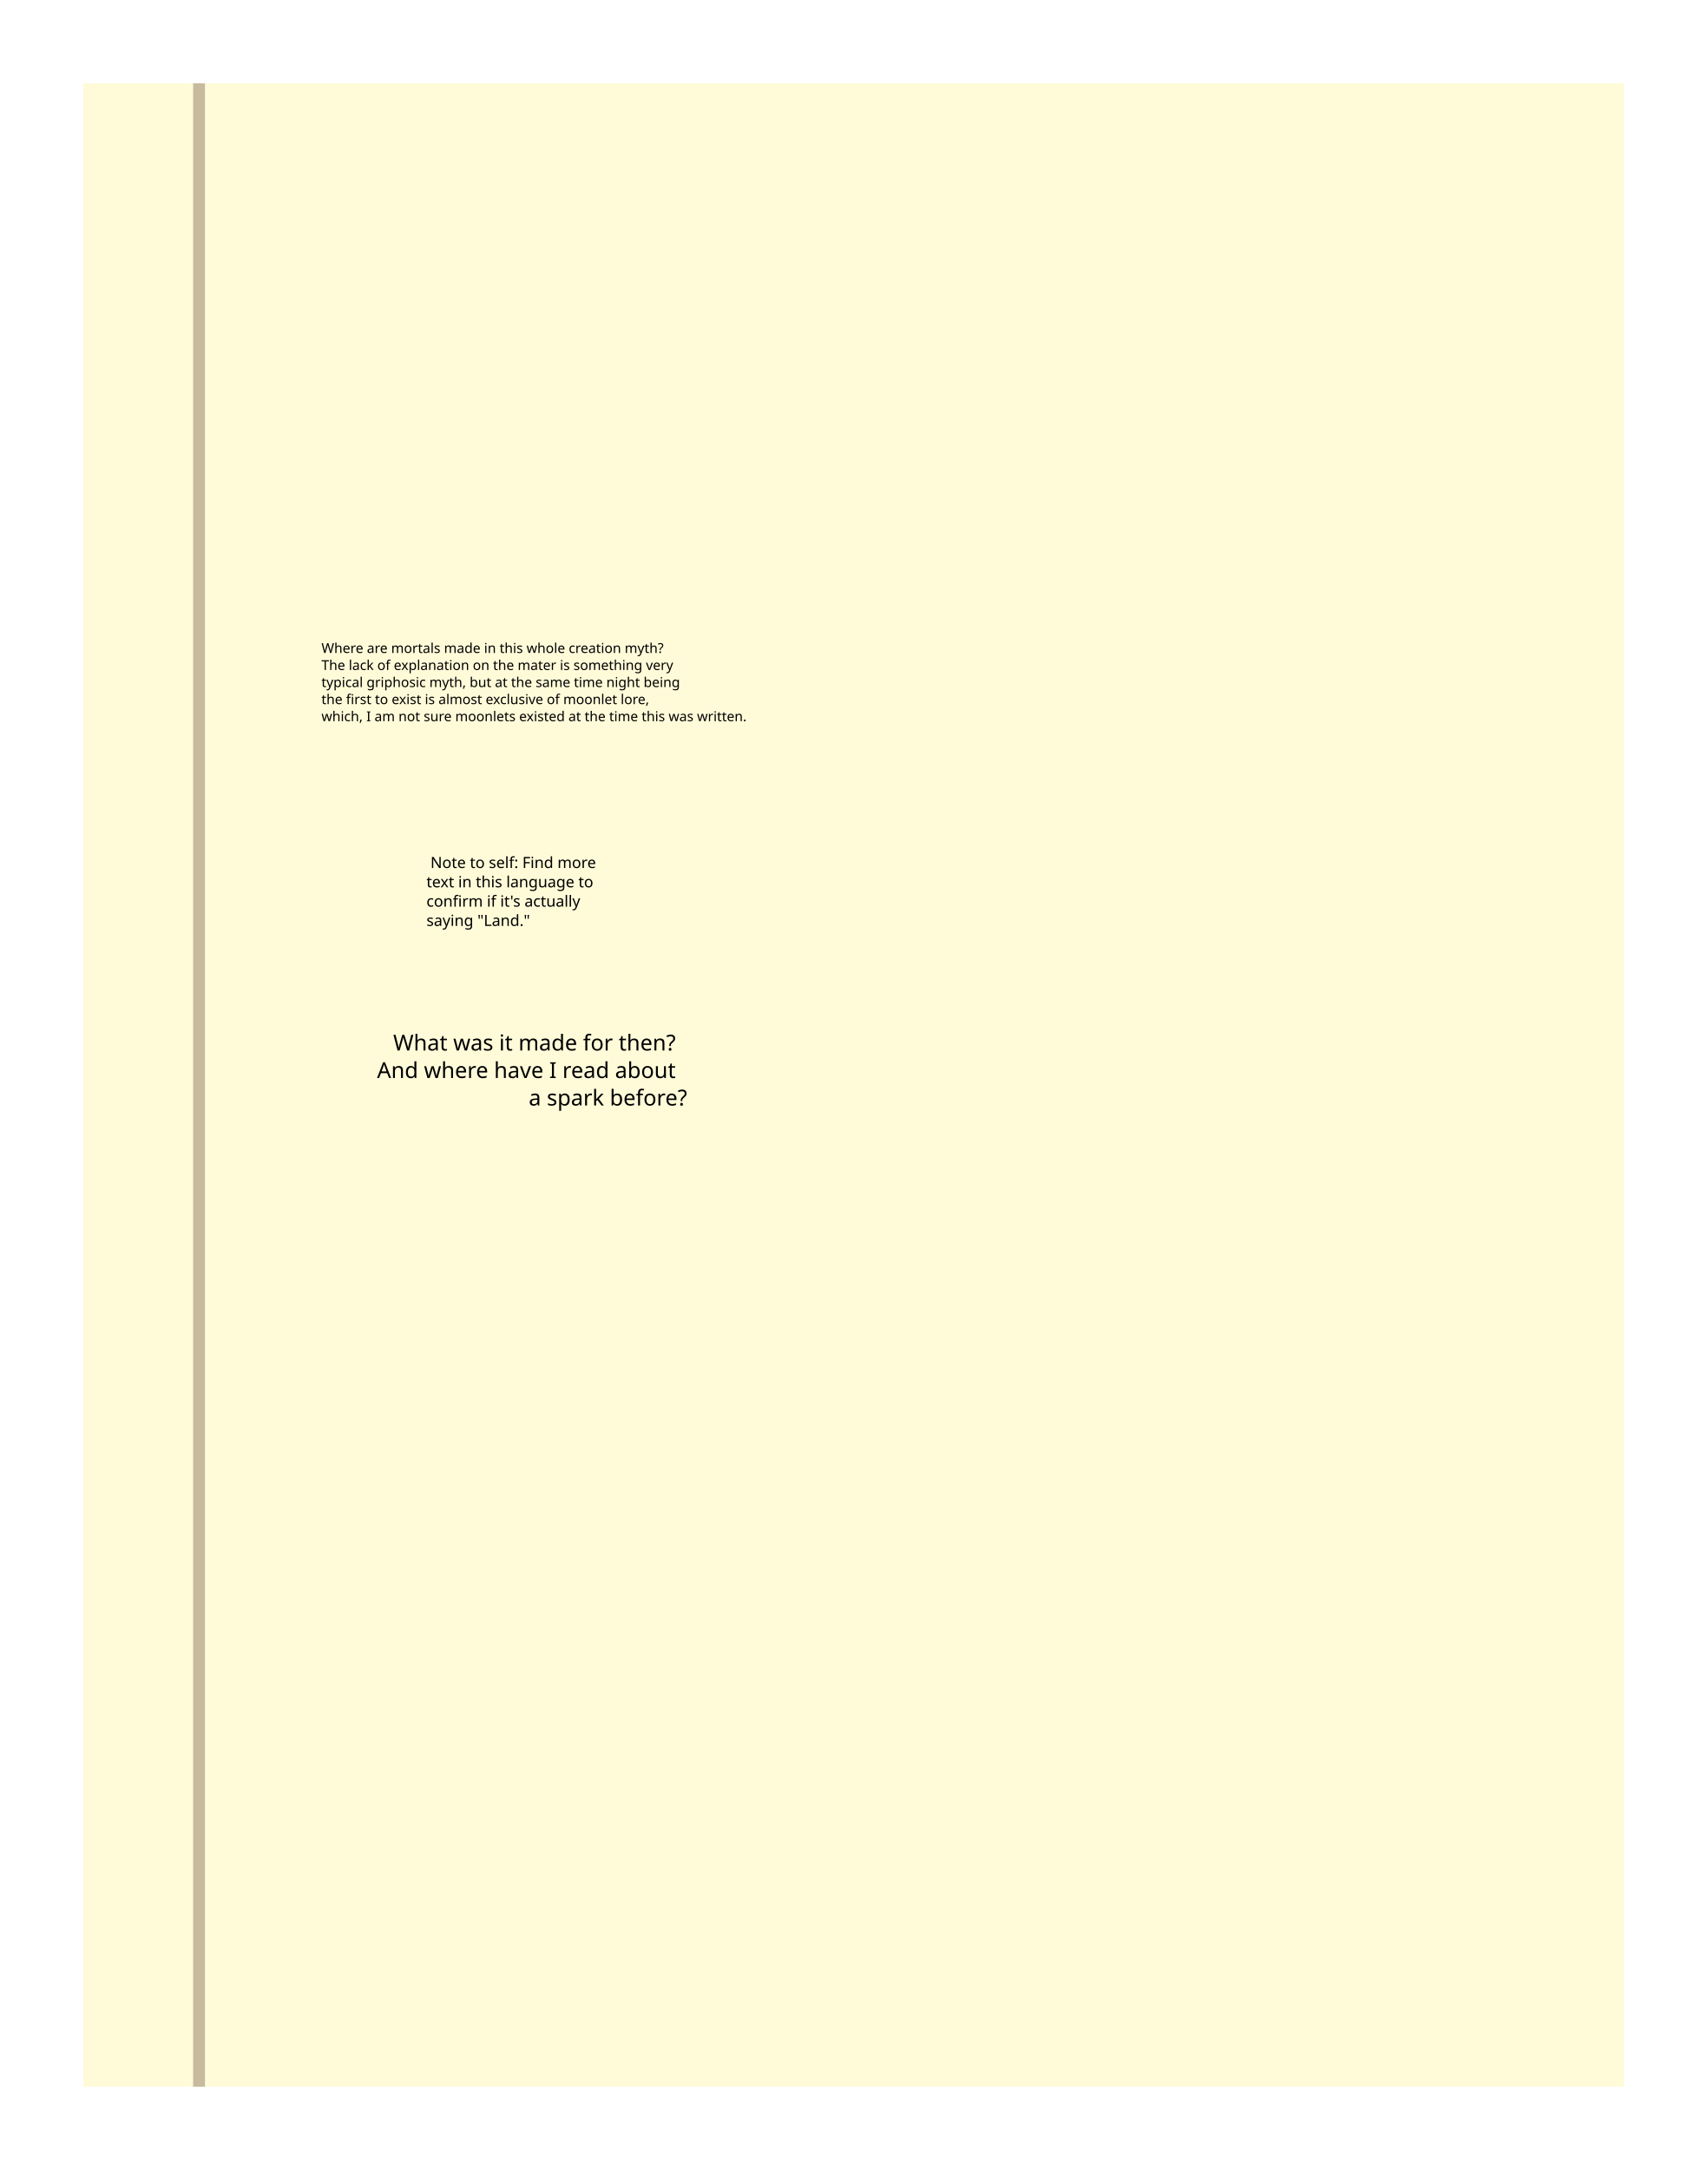
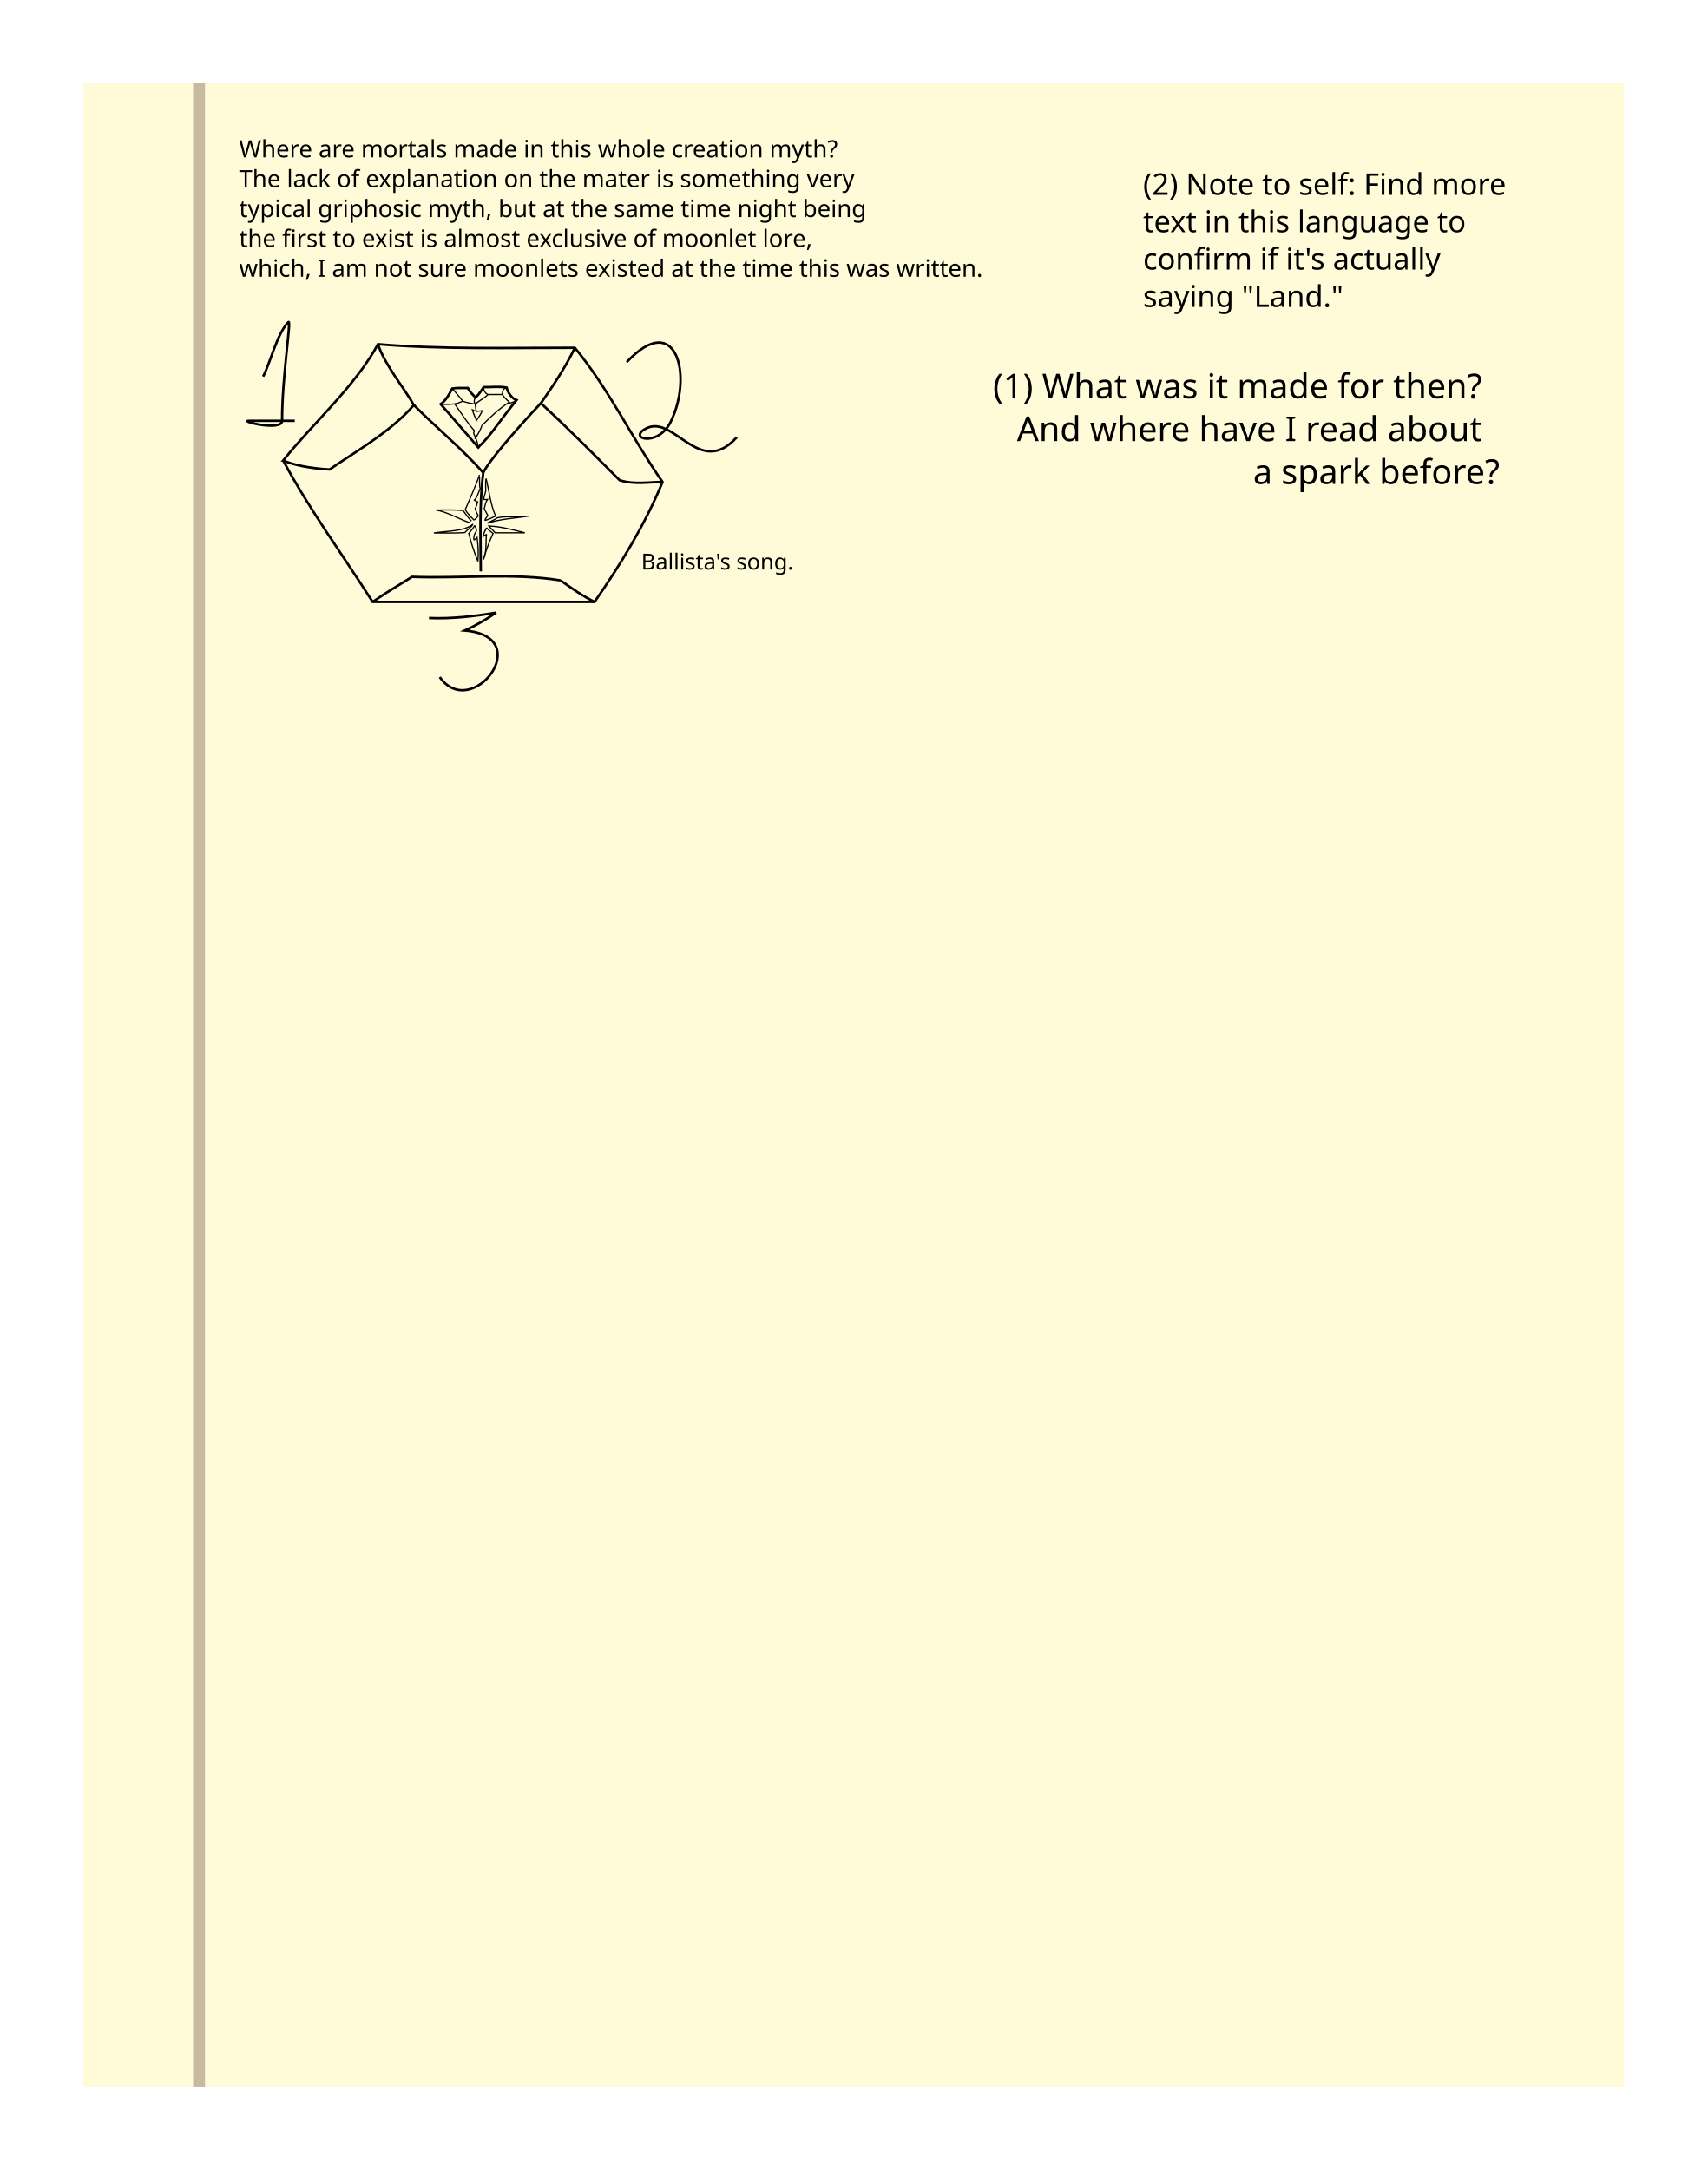
<svg xmlns="http://www.w3.org/2000/svg" xmlns:ns1="http://www.openswatchbook.org/uri/2009/osb" version="1.1" id="svg2" xml:space="preserve" width="61.485pc" viewBox="0 0 983.76 1250.139" height="78.134pc">
  <defs id="defs6">
    <linearGradient id="linearGradient4710" ns1:paint="gradient">
      <stop style="stop-color:#000000;stop-opacity:1;" offset="0" id="stop4706" />
      <stop style="stop-color:#000000;stop-opacity:0;" offset="1" id="stop4708" />
    </linearGradient>
  </defs>
  <g id="g10" transform="matrix(1.333333,0,0,-1.333333,-500.9062,1287.513)" style="display:inline">
    <path d="M 1077.5,64.031 H 411.68 V 929.633 H 1077.5 Z" style="fill:#fffbd9;fill-opacity:1;fill-rule:nonzero;stroke:none;stroke-width:1.007" id="path64" />
    <g id="g86" transform="matrix(1.027008,0,0,1,374.7882,701.9302)" />
    <g id="g90" transform="matrix(1.027008,0,0,1,374.7882,670.1162)" />
    <g id="g94" transform="matrix(1.027008,0,0,1,374.7882,638.3022)" />
    <g id="g98" transform="matrix(1.027008,0,0,1,374.7882,606.4883)" />
    <g id="g102" transform="matrix(1.027008,0,0,1,374.7882,574.6743)" />
    <g id="g106" transform="matrix(1.027008,0,0,1,374.7882,542.8604)" />
    <g id="g110" transform="matrix(1.027008,0,0,1,374.7882,511.0464)" />
    <g id="g114" transform="matrix(1.027008,0,0,1,374.7882,479.2324)" />
    <g id="g118" transform="matrix(1.027008,0,0,1,374.7882,447.418)" />
    <g id="g122" transform="matrix(1.027008,0,0,1,374.7882,415.6035)" />
    <g id="g126" transform="matrix(1.027008,0,0,1,374.7882,383.7891)" />
    <g id="g130" transform="matrix(1.027008,0,0,1,374.7882,351.9746)" />
    <g id="g134" transform="matrix(1.027008,0,0,1,374.7882,320.1602)" />
    <g id="g138" transform="matrix(1.027008,0,0,1,374.7882,288.3457)" />
    <g id="g142" transform="matrix(1.027008,0,0,1,374.7882,256.5312)" />
    <g id="g146" transform="matrix(1.027008,0,0,1,374.7882,224.7168)" />
    <g id="g150" transform="matrix(1.027008,0,0,1,374.7882,192.9023)" />
    <g id="g154" transform="matrix(1.027008,0,0,1,374.7882,161.0879)" />
    <g id="g158" transform="matrix(1.027008,0,0,1,374.7882,129.2734)" />
    <g id="g166" transform="matrix(1.027008,0,0,1,461.6927,929.6348)" style="stroke:#310b00;stroke-opacity:0.273">
      <path d="M 0,0 V -865.604" style="fill:none;stroke:#310b00;stroke-width:5;stroke-linecap:butt;stroke-linejoin:miter;stroke-miterlimit:10;stroke-dasharray:none;stroke-opacity:0.273" id="path168" />
    </g>
  </g>
-   <g id="layer4" transform="translate(-24.90621,23.51314)" style="display:none">
-     <path style="fill:none;stroke:#000000;stroke-width:1px;stroke-linecap:butt;stroke-linejoin:miter;stroke-opacity:1" d="m 664.655,857.666 c 4.299,-1.164 7.755,-3.799 11.488,-5.835" id="path4814" />
-     <path style="fill:none;stroke:#000000;stroke-width:1px;stroke-linecap:butt;stroke-linejoin:miter;stroke-opacity:1" d="m 672.132,857.483 c 2.421,-1.639 4.609,-3.558 7.112,-4.923" id="path4816" />
-     <path style="fill:none;stroke:#000000;stroke-width:1px;stroke-linecap:butt;stroke-linejoin:miter;stroke-opacity:1" d="m 665.202,854.019 c 4.229,-1.216 8.234,-3.762 12.035,-5.835" id="path4818" />
-     <path style="fill:none;stroke:#000000;stroke-width:1px;stroke-linecap:butt;stroke-linejoin:miter;stroke-opacity:1" d="m 664.838,850.372 c 3.316,-1.809 6.786,-3.977 9.847,-6.017" id="path4820" />
-     <g id="g4945" transform="matrix(1.413595,0,0,1.413595,-301.8011,-434.8503)">
+   <g id="layer4" transform="translate(-24.90621,23.51314)" style="display:inline">
+     <g id="g4945" transform="matrix(1.413595,0,0,1.413595,-745.0474,-1225.275)">
      <text id="text4760" y="1082.243" x="806.029" style="font-style:normal;font-variant:normal;font-weight:normal;font-stretch:normal;font-size:9.001px;line-height:1.25;font-family:'attack of the cucumbers';-inkscape-font-specification:'attack of the cucumbers';letter-spacing:0px;word-spacing:0px;display:inline;fill:#000000;fill-opacity:1;stroke:none;stroke-width:0.225" xml:space="preserve">
        <tspan style="stroke-width:0.225" y="1082.243" x="806.029" id="tspan4758">Ballista's song.</tspan>
      </text>
      <path id="path4735" d="m 664.809,1021.636 c -6.189,0 -12.378,0 -18.567,0 -4.47,0 13.41,4.47 13.41,0 0,-18.282 3.931,-41.582 2.579,-40.229 -4.7,4.7 -7.42,16.87 -10.315,22.177" style="display:inline;fill:none;stroke:#000000;stroke-width:1px;stroke-linecap:butt;stroke-linejoin:miter;stroke-opacity:1" />
      <path id="path4739" d="m 800.139,997.708 c 20.468,-21.797 27.044,6.086 17.87,24.434 -5.274,10.548 -18.021,6.64 -9.847,2.553 11.332,-5.666 21.648,20.521 36.834,3.647" style="display:inline;fill:none;stroke:#000000;stroke-width:1px;stroke-linecap:butt;stroke-linejoin:miter;stroke-opacity:1" />
      <path id="path4741" d="m 719.542,1102.011 c 9.431,0.404 18.849,-0.771 27.352,-2.188 -4.036,2.766 -8.422,5.32 -12.764,7.294 29.625,2.442 2.742,37.469 -10.211,18.964" style="display:inline;fill:none;stroke:#000000;stroke-width:1px;stroke-linecap:butt;stroke-linejoin:miter;stroke-opacity:1" />
      <path id="path4924" d="m 660.097,1037.825 c 12.151,-15.223 29.193,-30.059 38.658,-47.41 25.984,2.178 53.373,1.459 80.233,1.459 14.271,17.439 23.165,36.74 35.74,54.704 -6.865,16.768 -17.141,33.761 -27.717,48.869 -30.148,0 -60.296,0 -90.444,0 -12.542,-19.709 -25.645,-37.421 -36.469,-57.622 z" style="fill:none;stroke:#000000;stroke-width:1px;stroke-linecap:butt;stroke-linejoin:miter;stroke-opacity:1" />
      <path id="path4926" d="m 698.754,990.415 c 2.386,7.921 11.413,18.979 14.588,24.799 -9.292,11.1 -26.851,20.854 -34.281,26.258 -8.365,-0.44 -15.244,-1.995 -18.964,-3.647" style="fill:none;stroke:#000000;stroke-width:1px;stroke-linecap:butt;stroke-linejoin:miter;stroke-opacity:1" />
      <path id="path4928" d="m 778.987,991.873 c -3.966,8.242 -9.01,15.684 -13.858,22.611 11.143,10.233 21.57,20.84 32.093,31.364 5.946,1.878 11.806,0.729 17.505,0.729" style="fill:none;stroke:#000000;stroke-width:1px;stroke-linecap:butt;stroke-linejoin:miter;stroke-opacity:1" />
      <path id="path4930" d="m 696.566,1095.447 c 7.018,-4.83 9.515,-6.055 16.047,-10.211 20.043,0.764 41.493,-1.716 60.539,1.459" style="fill:none;stroke:#000000;stroke-width:1px;stroke-linecap:butt;stroke-linejoin:miter;stroke-opacity:1" />
      <path id="path4932" d="m 787.01,1095.447 c -4.909,-2.398 -9.382,-5.62 -13.858,-8.753" style="fill:none;stroke:#000000;stroke-width:1px;stroke-linecap:butt;stroke-linejoin:miter;stroke-opacity:1" />
      <path id="path4934" d="m 713.342,1015.214 c 8.839,8.911 19.621,17.789 28.315,27.569" style="fill:none;stroke:#000000;stroke-width:1px;stroke-linecap:butt;stroke-linejoin:miter;stroke-opacity:1" />
      <path id="path4936" d="m 765.129,1014.484 c -9.924,10.485 -21.472,23.888 -23.472,28.298" style="fill:none;stroke:#000000;stroke-width:1px;stroke-linecap:butt;stroke-linejoin:miter;stroke-opacity:1" />
      <path id="path4940" d="m 741.657,1042.782 c -1.694,13.095 -1.032,26.821 -1.032,40.229" style="fill:none;stroke:#000000;stroke-width:1px;stroke-linecap:butt;stroke-linejoin:miter;stroke-opacity:1" />
      <path id="path4956" d="m 739.965,1032.901 c -5.274,-6.016 -10.392,-12.101 -15.682,-18.052 2.288,-1.567 3.509,-4.123 4.741,-6.382 2.097,-0.304 4.256,-0.182 6.382,-0.182 0.673,1.542 2.008,2.737 3.1,3.829 1.479,-1.228 2.254,-2.725 3.282,-4.194 3.673,0.061 5.918,-0.396 9.391,0.182 0.356,1.829 2.108,4.484 4.012,5.106 -9.09,11.353 -9.885,13.754 -15.682,19.329" style="fill:none;stroke:#000000;stroke-width:1px;stroke-linecap:butt;stroke-linejoin:miter;stroke-opacity:1" />
      <path id="path4966" d="m 739.509,1032.537 c -0.019,-2.175 -0.984,-3.988 -1.823,-5.835" style="fill:none;stroke:#000000;stroke-width:0.5px;stroke-linecap:butt;stroke-linejoin:miter;stroke-opacity:1" />
      <path id="path4968" d="m 741.059,1023.602 c -0.13,0.842 -1.317,3.183 -2.279,4.559" style="fill:none;stroke:#000000;stroke-width:0.5px;stroke-linecap:butt;stroke-linejoin:miter;stroke-opacity:1" />
      <path id="path4972" d="m 738.05,1025.699 c -0.105,0.34 -0.243,0.669 -0.365,1.003" style="fill:none;stroke:#000000;stroke-width:0.5px;stroke-linecap:butt;stroke-linejoin:miter;stroke-opacity:1" />
      <g id="g4997" style="stroke-width:0.5px">
        <path style="fill:none;stroke:#000000;stroke-width:0.5px;stroke-linecap:butt;stroke-linejoin:miter;stroke-opacity:1" d="m 729.024,1008.467 c 1.367,1.693 2.948,3.359 4.285,5.197" id="path4958" />
        <path style="fill:none;stroke:#000000;stroke-width:0.5px;stroke-linecap:butt;stroke-linejoin:miter;stroke-opacity:1" d="m 738.05,1025.699 c -2.878,-3.238 -5.352,-7.105 -7.841,-10.667 0.981,-0.624 1.965,-0.927 3.1,-1.368 1.692,0.6 3.388,0.899 5.106,1.185 1.624,-1.484 3.699,-2.423 5.197,-3.92" id="path4960" />
        <path style="fill:none;stroke:#000000;stroke-width:0.5px;stroke-linecap:butt;stroke-linejoin:miter;stroke-opacity:1" d="m 738.506,1012.114 c -1.051,1.606 -0.272,2.302 -0.091,2.735" id="path4962" />
        <path style="fill:none;stroke:#000000;stroke-width:0.5px;stroke-linecap:butt;stroke-linejoin:miter;stroke-opacity:1" d="m 741.788,1007.92 c 10e-4,2.307 1.527,2.874 1.823,3.009 1.945,-10e-5 3.89,0 5.835,0 0.635,1.105 1.759,2.151 2.826,3.1 -4.124,2.65 -7.75,6.109 -11.214,9.573" id="path4964" />
        <path style="fill:none;stroke:#000000;stroke-width:0.5px;stroke-linecap:butt;stroke-linejoin:miter;stroke-opacity:1" d="m 724.283,1014.849 c 2.174,0.272 4.609,0.083 6.747,-0.274" id="path4974" />
        <path style="fill:none;stroke:#000000;stroke-width:0.5px;stroke-linecap:butt;stroke-linejoin:miter;stroke-opacity:1" d="m 755.191,1013.208 c -1.198,1.124 -2.703,1.046 -4.012,1.641" id="path4976" />
        <path style="fill:none;stroke:#000000;stroke-width:0.5px;stroke-linecap:butt;stroke-linejoin:miter;stroke-opacity:1" d="m 751.179,1008.102 c -1.697,0.394 -1.732,1.934 -1.732,2.826" id="path4978" />
        <path style="fill:none;stroke:#000000;stroke-width:0.5px;stroke-linecap:butt;stroke-linejoin:miter;stroke-opacity:1" d="m 739.271,1027.568 c -0.635,0.328 -0.794,0.912 -1.032,1.483" id="path4980" />
      </g>
      <path id="path4986" d="m 738.415,1014.849 c 0.036,0.939 0.194,1.846 0.341,2.726 -0.62,0.143 -1.024,-0.213 -1.547,-0.451 0.402,1.491 1.089,2.975 1.676,4.384 0.947,-1.314 1.747,-2.592 2.385,-3.997 -0.86,0.1 -1.7,0.187 -2.514,0.322" style="fill:none;stroke:#000000;stroke-width:0.5px;stroke-linecap:butt;stroke-linejoin:miter;stroke-opacity:1" />
      <path id="path4681" d="m 740.109,1043.685 c -1.57,4.713 -3.887,9.586 -5.802,14.183 0.908,1.599 2.286,2.931 3.61,4.255" style="fill:none;stroke:#000000;stroke-width:0.5px;stroke-linecap:butt;stroke-linejoin:miter;stroke-opacity:1" />
      <path id="path4683" d="m 738.175,1064.315 c -0.737,1.22 -1.532,2.191 -2.45,3.223 0.986,3.861 2.202,7.658 3.739,11.347" style="fill:none;stroke:#000000;stroke-width:0.5px;stroke-linecap:butt;stroke-linejoin:miter;stroke-opacity:1" />
      <path id="path4689" d="m 742.946,1065.218 c 0.778,0.889 1.812,1.604 2.708,2.321 -1.64,3.431 -2.853,7.14 -3.997,10.573" style="fill:none;stroke:#000000;stroke-width:0.5px;stroke-linecap:butt;stroke-linejoin:miter;stroke-opacity:1" />
      <path id="path4693" d="m 742.301,1062.252 c 1.624,-0.342 2.914,-1.137 4.384,-1.805 -2.084,-4.669 -2.655,-10.363 -3.868,-15.215" style="fill:none;stroke:#000000;stroke-width:0.5px;stroke-linecap:butt;stroke-linejoin:miter;stroke-opacity:1" />
      <path id="path4822" d="m 739.465,1078.885 c 0.309,-3.212 0.12,-6.572 -0.322,-9.671 -0.281,0.407 -1.171,0.946 -1.289,1.032" style="fill:none;stroke:#000000;stroke-width:0.5;stroke-linecap:butt;stroke-linejoin:miter;stroke-miterlimit:4;stroke-dasharray:none;stroke-opacity:1" />
      <path id="path4824" d="m 737.853,1070.246 c -0.176,-1.242 0.053,-2.222 0.709,-3.159 0.703,-0.993 0.028,-1.859 -0.387,-2.772" style="fill:none;stroke:#000000;stroke-width:0.5;stroke-linecap:butt;stroke-linejoin:miter;stroke-miterlimit:4;stroke-dasharray:none;stroke-opacity:1" />
      <path id="path4828" d="m 737.917,1062.123 c 0.622,-0.518 1.246,-1.109 1.683,-1.733 -0.508,-0.921 -0.912,-1.915 -1.231,-2.872 0.403,-0.911 0.765,-1.875 1.003,-2.826 -0.489,0 -0.902,-0.5 -1.322,-0.729 1.313,-1.253 1.66,-3.366 2.416,-4.878 -0.273,-0.26 -0.197,-0.513 -0.274,-0.821" style="fill:none;stroke:#000000;stroke-width:0.5;stroke-linecap:butt;stroke-linejoin:miter;stroke-miterlimit:4;stroke-dasharray:none;stroke-opacity:1" />
      <path id="path4830" d="m 740.193,1048.264 c -0.079,-1.261 -0.046,-2.808 -0.046,-3.921" style="fill:none;stroke:#000000;stroke-width:0.5;stroke-linecap:butt;stroke-linejoin:miter;stroke-miterlimit:4;stroke-dasharray:none;stroke-opacity:1" />
      <path id="path4834" d="m 742.817,1045.232 c -0.298,1.63 -0.163,3.366 -0.163,5.038 -0.37,1.132 -0.549,2.33 -0.912,3.419 0.551,0.084 1.108,0.044 1.641,0 -0.76,1.046 -1.02,2.483 -1.322,3.692 0.333,0.978 0.964,1.837 1.413,2.735 -0.347,0.743 -0.946,1.415 -1.174,2.135" style="fill:none;stroke:#000000;stroke-width:0.5;stroke-linecap:butt;stroke-linejoin:miter;stroke-miterlimit:4;stroke-dasharray:none;stroke-opacity:1" />
      <path id="path4836" d="m 742.946,1065.218 c -0.448,1.153 -1.235,2.298 -1.34,3.561 0.45,-0.382 0.913,-0.639 1.413,-0.866" style="fill:none;stroke:#000000;stroke-width:0.5;stroke-linecap:butt;stroke-linejoin:miter;stroke-miterlimit:4;stroke-dasharray:none;stroke-opacity:1" />
      <path id="path4838" d="m 741.657,1078.112 c 1.611,-2.769 0.87,-8.23 1.362,-10.2" style="fill:none;stroke:#000000;stroke-width:0.5;stroke-linecap:butt;stroke-linejoin:miter;stroke-miterlimit:4;stroke-dasharray:none;stroke-opacity:1" />
      <path id="path4860" d="m 736.821,1062.51 c -1.162,-1.201 -2.356,-2.803 -3.417,-4.319 -3.627,-0.338 -7.354,-0.193 -11.024,-0.193 4.832,0.879 9.473,3.759 14.054,5.287" style="fill:none;stroke:#000000;stroke-width:0.5;stroke-linecap:butt;stroke-linejoin:bevel;stroke-miterlimit:4;stroke-dasharray:none;stroke-opacity:1" />
      <path id="path4868" d="m 737.402,1063.799 c -0.659,1.363 -2.352,2.272 -3.288,3.417 -4.145,0.255 -8.389,0.129 -12.572,0.129 4.854,-0.809 12.522,-0.579 15.859,-3.546 z" style="fill:none;stroke:#000000;stroke-width:0.5;stroke-linecap:butt;stroke-linejoin:bevel;stroke-miterlimit:4;stroke-dasharray:none;stroke-opacity:1" />
      <path id="path4872" d="m 743.913,1064.509 c 0.82,0.98 1.81,1.811 2.579,2.772 4.04,-10e-5 8.08,0 12.12,0 -4.679,-1.17 -9.536,-2.539 -14.699,-2.772 z" style="fill:none;stroke:#000000;stroke-width:0.5;stroke-linecap:butt;stroke-linejoin:miter;stroke-miterlimit:4;stroke-dasharray:none;stroke-opacity:1" />
      <path id="path4876" d="m 743.268,1063.348 c 1.442,-0.776 2.884,-1.278 4.191,-2.192 4.2,-0.851 8.746,-0.01 12.958,-0.709 -5.732,0.902 -11.76,1.169 -16.955,2.901" style="fill:none;stroke:#000000;stroke-width:0.5;stroke-linecap:butt;stroke-linejoin:miter;stroke-miterlimit:4;stroke-dasharray:none;stroke-opacity:1" />
    </g>
  </g>
  <g id="layer5" style="display:none">
    <text xml:space="preserve" style="font-style:normal;font-variant:normal;font-weight:normal;font-stretch:normal;font-size:19.81px;line-height:1.25;font-family:'attack of the cucumbers';-inkscape-font-specification:'attack of the cucumbers';letter-spacing:0px;word-spacing:0px;fill:#000000;fill-opacity:1;stroke:none;stroke-width:0.495" x="132.615" y="76.103" id="text4689">
      <tspan x="132.615" y="76.103" id="tspan4721" style="stroke-width:0.495">I found another myth:</tspan>
      <tspan x="132.615" y="100.866" id="tspan4880" style="stroke-width:0.495" />
      <tspan x="132.615" y="125.629" id="tspan4882" style="stroke-width:0.495">    First came the stars: And from them was birthed their father, for</tspan>
      <tspan x="132.615" y="150.392" id="tspan4884" style="stroke-width:0.495">    all was raw and life was upside down. Their shine was the first</tspan>
      <tspan x="132.615" y="175.154" id="tspan4886" style="stroke-width:0.495">    hint of light to be seen, and the one that guided the moon to it’s</tspan>
      <tspan x="132.615" y="199.917" id="tspan4888" style="stroke-width:0.495">    first orbit. It was with this that night was made.</tspan>
      <tspan x="132.615" y="224.68" style="stroke-width:0.495" id="tspan4956" />
      <tspan x="132.615" y="249.443" id="tspan4890" style="stroke-width:0.495" />
      <tspan x="132.615" y="274.206" id="tspan4892" style="stroke-width:0.495">    Once that the moon had come the light was too weak still(1), so at</tspan>
      <tspan x="132.615" y="298.969" id="tspan4894" style="stroke-width:0.495">    first the moon fell with an aching song but then hung by the thin</tspan>
      <tspan x="132.615" y="323.731" id="tspan4896" style="stroke-width:0.495">    silver threads that the stars had strung around his neck, and his</tspan>
      <tspan x="132.615" y="348.494" id="tspan4898" style="stroke-width:0.495">    swinging from the threads was the second orbit of the moon: ?????</tspan>
      <tspan x="132.615" y="373.257" id="tspan4900" style="stroke-width:0.495">    in their own tongue or ??????????????? (2)</tspan>
      <tspan x="132.615" y="398.02" id="tspan4902" style="stroke-width:0.495" />
      <tspan x="132.615" y="422.783" style="stroke-width:0.495" id="tspan4958" />
      <tspan x="132.615" y="447.546" id="tspan4904" style="stroke-width:0.495">    And with the swaying and swinging of the {father-son},</tspan>
      <tspan x="132.615" y="472.309" id="tspan4906" style="stroke-width:0.495">    {firmness-before-the-moon?} was needed, so then came the elder</tspan>
      <tspan x="132.615" y="497.071" id="tspan4908" style="stroke-width:0.495">    sister: twilight, stone-and-mortar. Twilight had no orbits or</tspan>
      <tspan x="132.615" y="521.834" id="tspan4910" style="stroke-width:0.495">    swaying, or hung from threads, if she did not choose to, and it</tspan>
      <tspan x="132.615" y="546.597" id="tspan4912" style="stroke-width:0.495">    was in this firmness and confidence that she became liaison</tspan>
      <tspan x="132.615" y="571.36" id="tspan4914" style="stroke-width:0.495">    between god and mortal, and the first holder of the spark.</tspan>
      <tspan x="132.615" y="596.123" id="tspan4916" style="stroke-width:0.495" />
      <tspan x="132.615" y="620.886" style="stroke-width:0.495" id="tspan4960" />
      <tspan x="132.615" y="645.648" id="tspan4918" style="stroke-width:0.495">    Being preceded by twilight gave the night moon respite for he</tspan>
      <tspan x="132.615" y="670.411" id="tspan4920" style="stroke-width:0.495">    could now lay his legs on her land(3), and he trashed much less as</tspan>
      <tspan x="132.615" y="695.174" id="tspan4922" style="stroke-width:0.495">    he swung. This was his third orbit.(4)</tspan>
      <tspan x="132.615" y="719.937" id="tspan4924" style="stroke-width:0.495" />
      <tspan x="132.615" y="744.7" style="stroke-width:0.495" id="tspan4962" />
      <tspan x="132.615" y="769.463" id="tspan4926" style="stroke-width:0.495">    Twilight then tried to use her spark to lay light upon the land so</tspan>
      <tspan x="132.615" y="794.226" id="tspan4928" style="stroke-width:0.495">    that the minds and hearts of all could see:(5) But the spark,</tspan>
      <tspan x="132.615" y="818.988" id="tspan4930" style="stroke-width:0.495">    however nurtured it was, was not made for such things. (6) And while</tspan>
      <tspan x="132.615" y="843.751" id="tspan4932" style="stroke-width:0.495">    twilight understood that she had misused the spark and nearly</tspan>
      <tspan x="132.615" y="868.514" id="tspan4934" style="stroke-width:0.495">    broken it and herself, she was greatly displeased not because of</tspan>
      <tspan x="132.615" y="893.277" id="tspan4936" style="stroke-width:0.495">    her own misuse, but because of the inadequacy of her tools.</tspan>
      <tspan x="132.615" y="918.04" id="tspan4938" style="stroke-width:0.495" />
      <tspan x="132.615" y="942.803" style="stroke-width:0.495" id="tspan4964" />
      <tspan x="132.615" y="967.565" id="tspan4940" style="stroke-width:0.495">    This is why the first halves of the dualities were flawed.</tspan>
      <tspan x="132.615" y="992.328" id="tspan4942" style="stroke-width:0.495" />
      <tspan x="132.615" y="1017.091" style="stroke-width:0.495" id="tspan4966" />
      <tspan x="132.615" y="1041.854" id="tspan4944" style="stroke-width:0.495">And this just ends there. Is this some kind of mythological meta joke?</tspan>
      <tspan x="132.615" y="1066.617" id="tspan4946" style="stroke-width:0.495" />
      <tspan x="132.615" y="1091.38" id="tspan4948" style="stroke-width:0.495">Note to self: Keep researching Ondine and try getting second opinions</tspan>
      <tspan x="132.615" y="1116.143" id="tspan4950" style="stroke-width:0.495">on this translation. Ask Chuchundra next time we visit. Transcribe</tspan>
      <tspan x="132.615" y="1140.905" id="tspan4952" style="stroke-width:0.495">once I have final the translation.</tspan>
      <tspan x="132.615" y="1165.668" id="tspan4954" style="stroke-width:0.495" />
    </text>
    <path style="fill:none;stroke:#000000;stroke-width:1px;stroke-linecap:butt;stroke-linejoin:miter;stroke-opacity:1" d="m 289.855,1097.475 c -50.737,0 -102.706,2.315 -152.664,-2.063 42.021,-3.584 85.33,-2.063 127.907,-2.063" id="path5050" />
    <path style="fill:none;stroke:#000000;stroke-width:1px;stroke-linecap:butt;stroke-linejoin:miter;stroke-opacity:1" d="m 137.191,1095.412 c 23.731,5.685 103.845,9.968 127.907,-2.063" id="path5052" />
  </g>
  <g id="layer6" style="display:inline">
    <text xml:space="preserve" style="font-style:normal;font-variant:normal;font-weight:normal;font-stretch:normal;font-size:40px;line-height:1.25;font-family:'attack of the cucumbers';-inkscape-font-specification:'attack of the cucumbers';letter-spacing:0px;word-spacing:0px;fill:#000000;fill-opacity:1;stroke:none" x="433.257" y="220.242" id="text4971">
      <tspan id="tspan4969" x="433.257" y="255.242" />
    </text>
-     <text xml:space="preserve" style="font-style:normal;font-variant:normal;font-weight:normal;font-stretch:normal;font-size:8.9px;line-height:1.25;font-family:'attack of the cucumbers';-inkscape-font-specification:'attack of the cucumbers';letter-spacing:0px;word-spacing:0px;fill:#000000;fill-opacity:1;stroke:none;stroke-width:0.223" x="245.708" y="500.063" id="text4995">
-       <tspan id="tspan4993" x="245.708" y="500.063" style="stroke-width:0.223"> Note to self: Find more</tspan>
-       <tspan x="245.708" y="511.188" id="tspan4997" style="stroke-width:0.223">text in this language to</tspan>
-       <tspan x="245.708" y="522.313" id="tspan4999" style="stroke-width:0.223">confirm if it's actually</tspan>
-       <tspan x="245.708" y="533.438" id="tspan5001" style="stroke-width:0.223">saying "Land."</tspan>
+     <text xml:space="preserve" style="font-style:normal;font-variant:normal;font-weight:normal;font-stretch:normal;font-size:17.22px;line-height:1.25;font-family:'attack of the cucumbers';-inkscape-font-specification:'attack of the cucumbers';letter-spacing:0px;word-spacing:0px;fill:#000000;fill-opacity:1;stroke:none;stroke-width:0.431" x="658.602" y="112.228" id="text4995">
+       <tspan id="tspan4993" x="658.602" y="112.228" style="stroke-width:0.431">(2) Note to self: Find more</tspan>
+       <tspan x="658.602" y="133.753" id="tspan4997" style="stroke-width:0.431">text in this language to</tspan>
+       <tspan x="658.602" y="155.278" id="tspan4999" style="stroke-width:0.431">confirm if it's actually</tspan>
+       <tspan x="658.602" y="176.803" id="tspan5001" style="stroke-width:0.431">saying "Land."</tspan>
    </text>
-     <text xml:space="preserve" style="font-style:normal;font-variant:normal;font-weight:normal;font-stretch:normal;font-size:7.863px;line-height:1.25;font-family:'attack of the cucumbers';-inkscape-font-specification:'attack of the cucumbers';letter-spacing:0px;word-spacing:0px;fill:#000000;fill-opacity:1;stroke:none;stroke-width:0.197" x="185.214" y="376.16" id="text5013">
-       <tspan id="tspan5011" x="185.214" y="376.16" style="stroke-width:0.197">Where are mortals made in this whole creation myth?</tspan>
-       <tspan x="185.214" y="385.989" id="tspan5015" style="stroke-width:0.197">The lack of explanation on the mater is something very</tspan>
-       <tspan x="185.214" y="395.818" id="tspan5017" style="stroke-width:0.197">typical griphosic myth, but at the same time night being</tspan>
-       <tspan x="185.214" y="405.646" id="tspan5019" style="stroke-width:0.197">the first to exist is almost exclusive of moonlet lore,</tspan>
-       <tspan x="185.214" y="415.475" id="tspan5021" style="stroke-width:0.197">which, I am not sure moonlets existed at the time this was written.</tspan>
+     <text xml:space="preserve" style="font-style:normal;font-variant:normal;font-weight:normal;font-stretch:normal;font-size:13.756px;line-height:1.25;font-family:'attack of the cucumbers';-inkscape-font-specification:'attack of the cucumbers';letter-spacing:0px;word-spacing:0px;fill:#000000;fill-opacity:1;stroke:none;stroke-width:0.344" x="137.774" y="90.655" id="text5013">
+       <tspan id="tspan5011" x="137.774" y="90.655" style="stroke-width:0.344">Where are mortals made in this whole creation myth?</tspan>
+       <tspan x="137.774" y="107.85" id="tspan5015" style="stroke-width:0.344">The lack of explanation on the mater is something very</tspan>
+       <tspan x="137.774" y="125.044" id="tspan5017" style="stroke-width:0.344">typical griphosic myth, but at the same time night being</tspan>
+       <tspan x="137.774" y="142.239" id="tspan5019" style="stroke-width:0.344">the first to exist is almost exclusive of moonlet lore,</tspan>
+       <tspan x="137.774" y="159.433" id="tspan5021" style="stroke-width:0.344">which, I am not sure moonlets existed at the time this was written.</tspan>
    </text>
-     <text xml:space="preserve" style="font-style:normal;font-variant:normal;font-weight:normal;font-stretch:normal;font-size:12.672px;line-height:1.25;font-family:'attack of the cucumbers';-inkscape-font-specification:'attack of the cucumbers';text-align:end;letter-spacing:0px;word-spacing:0px;text-anchor:end;fill:#000000;fill-opacity:1;stroke:none;stroke-width:0.317" x="412.396" y="605.203" id="text5025">
-       <tspan id="tspan5023" x="412.396" y="605.203" style="stroke-width:0.317">What was it made for then?</tspan>
-       <tspan x="412.396" y="621.043" id="tspan5027" style="stroke-width:0.317">And where have I read about</tspan>
-       <tspan x="412.396" y="636.883" id="tspan5029" style="stroke-width:0.317">a spark before?</tspan>
+     <text xml:space="preserve" style="font-style:normal;font-variant:normal;font-weight:normal;font-stretch:normal;font-size:19.732px;line-height:1.25;font-family:'attack of the cucumbers';-inkscape-font-specification:'attack of the cucumbers';text-align:end;letter-spacing:0px;word-spacing:0px;text-anchor:end;fill:#000000;fill-opacity:1;stroke:none;stroke-width:0.493" x="889.81" y="229.45" id="text5025">
+       <tspan id="tspan5023" x="889.81" y="229.45" style="stroke-width:0.493">(1) What was it made for then?</tspan>
+       <tspan x="889.81" y="254.115" id="tspan5027" style="stroke-width:0.493">And where have I read about</tspan>
+       <tspan x="889.81" y="278.78" id="tspan5029" style="stroke-width:0.493">a spark before?</tspan>
    </text>
  </g>
  <g id="layer7" style="display:none">
    <path style="fill:none;stroke:#000000;stroke-width:1px;stroke-linecap:butt;stroke-linejoin:miter;stroke-opacity:1" d="m 815.457,253.064 c 4.399,-10.672 -1.165,-12.544 -5.106,-16.047" id="path4984" />
    <path style="fill:none;stroke:#000000;stroke-width:1px;stroke-linecap:butt;stroke-linejoin:miter;stroke-opacity:1" d="m 819.104,239.571 c -4.047,-2.279 -8.648,-1.932 -12.764,-3.647 2.247,3.774 4.309,7.396 6.564,10.941" id="path4987" />
  </g>
</svg>
